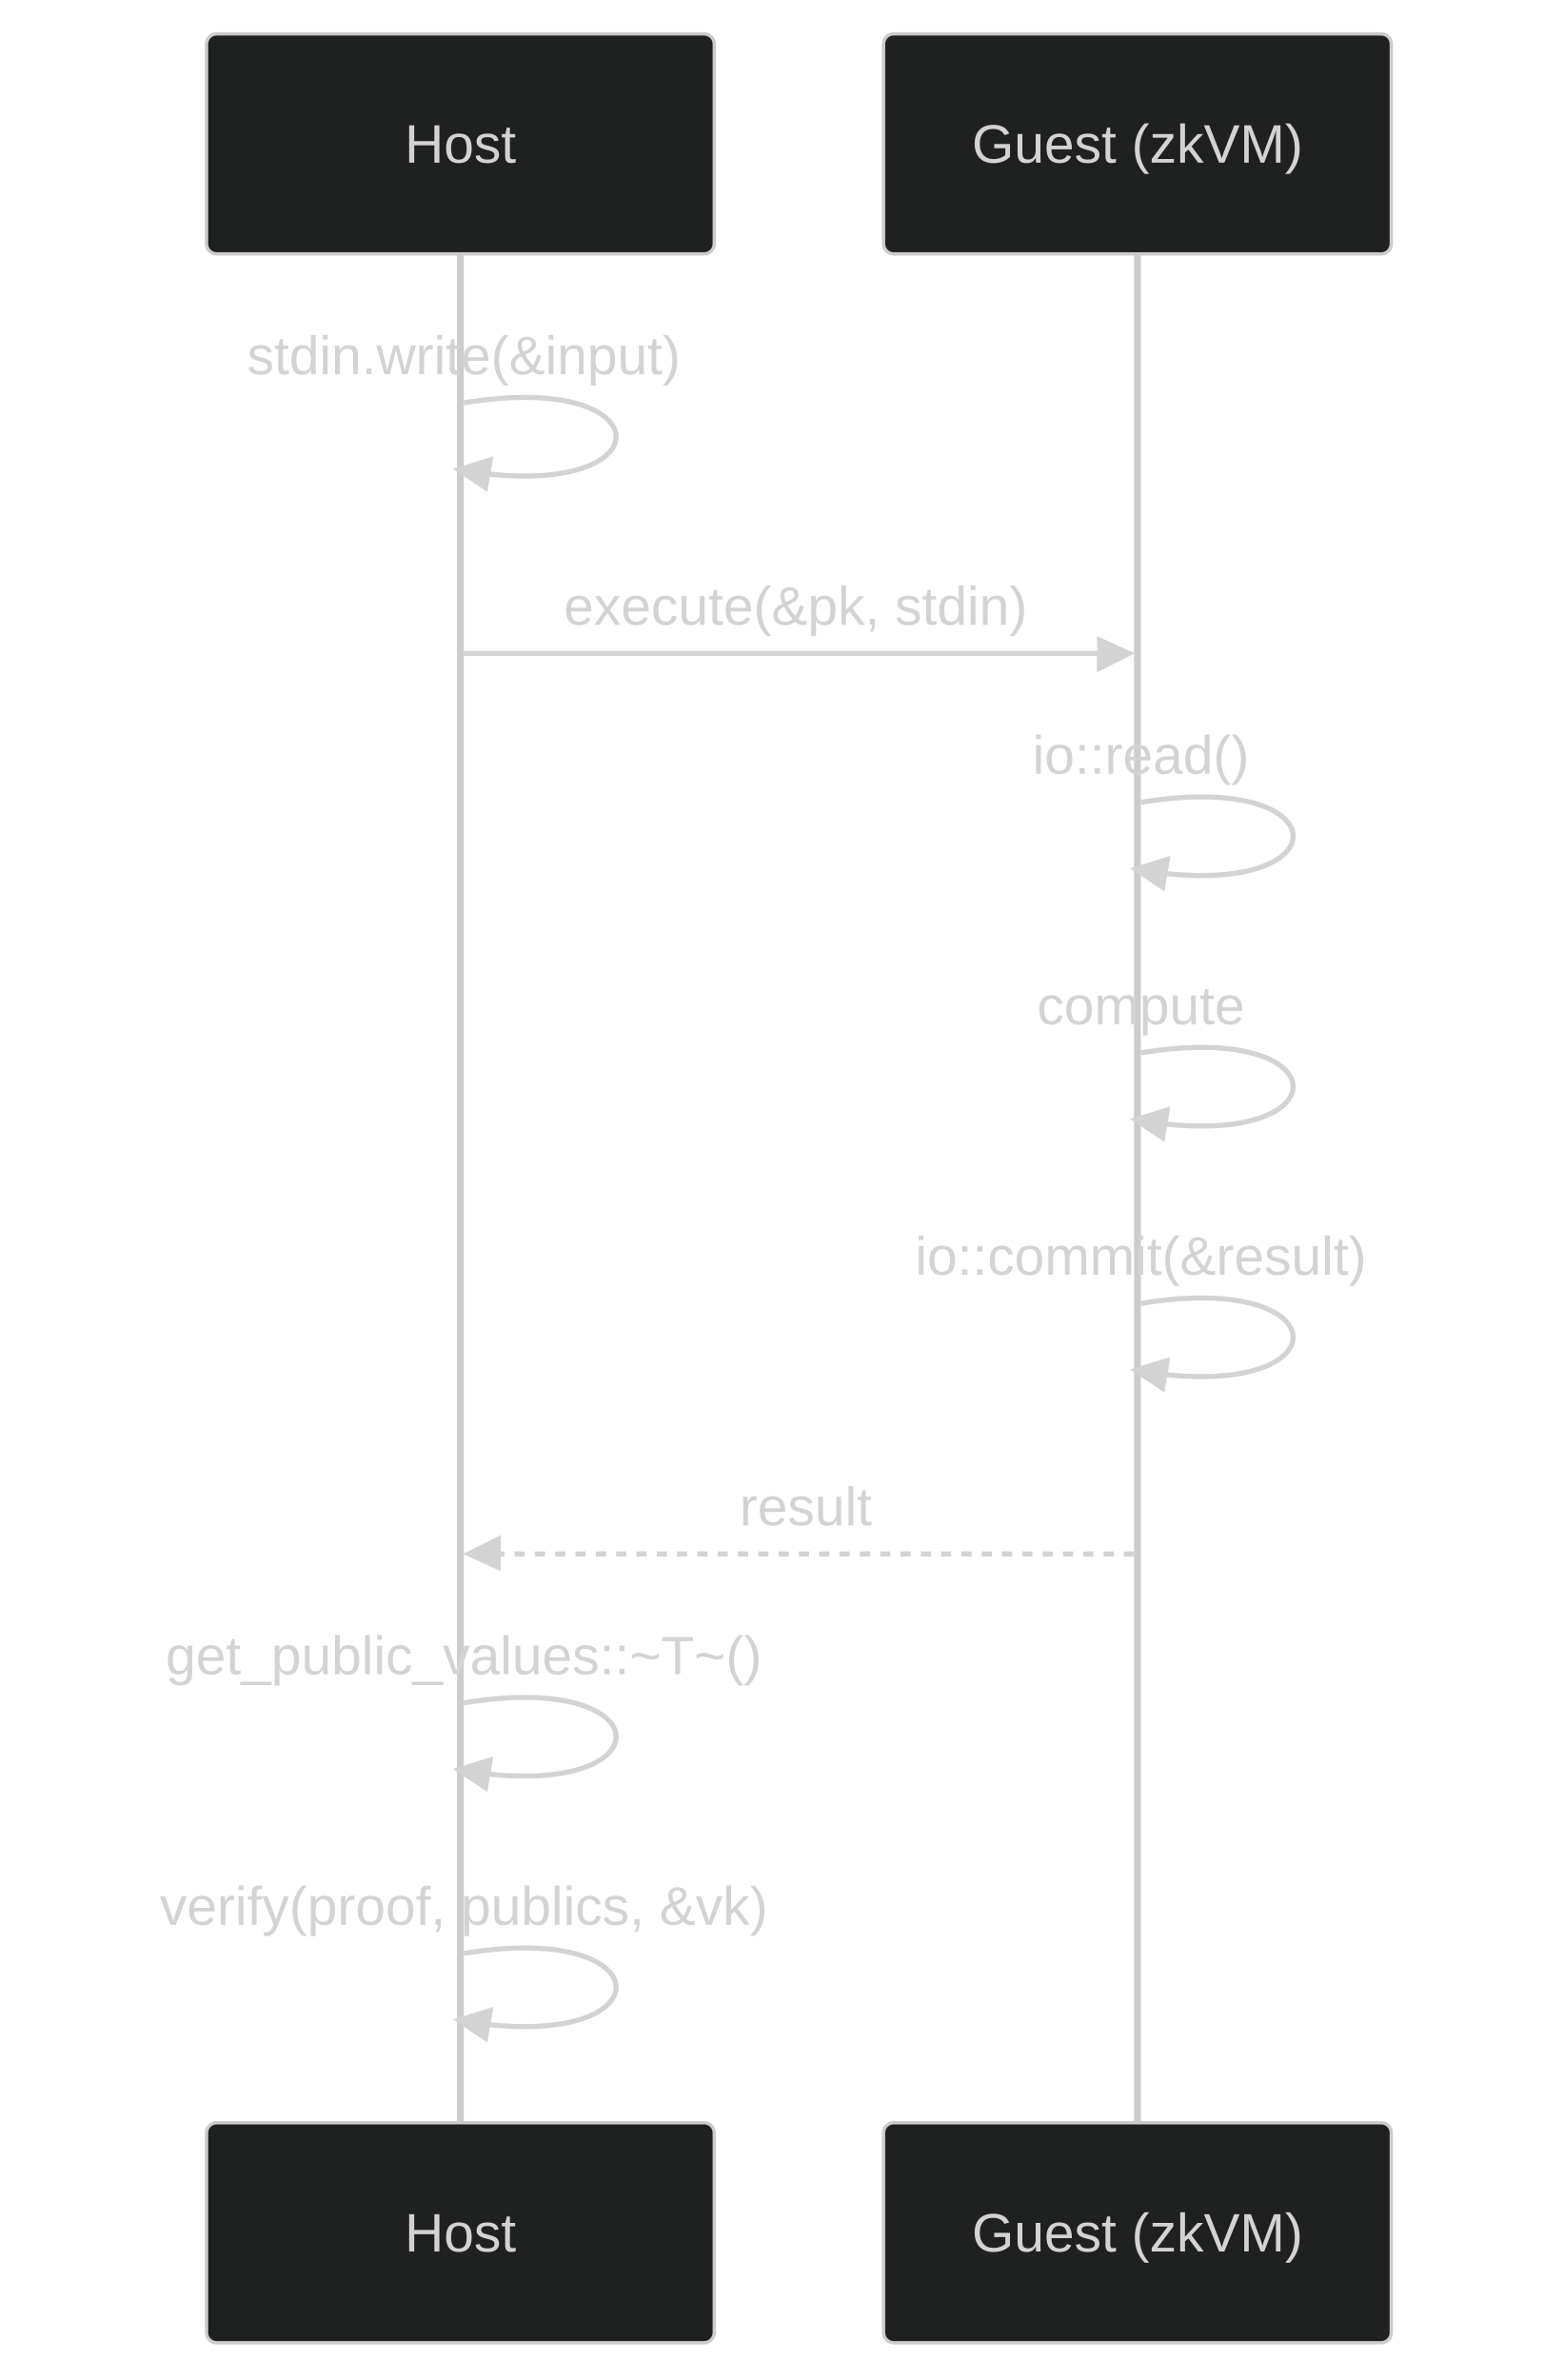
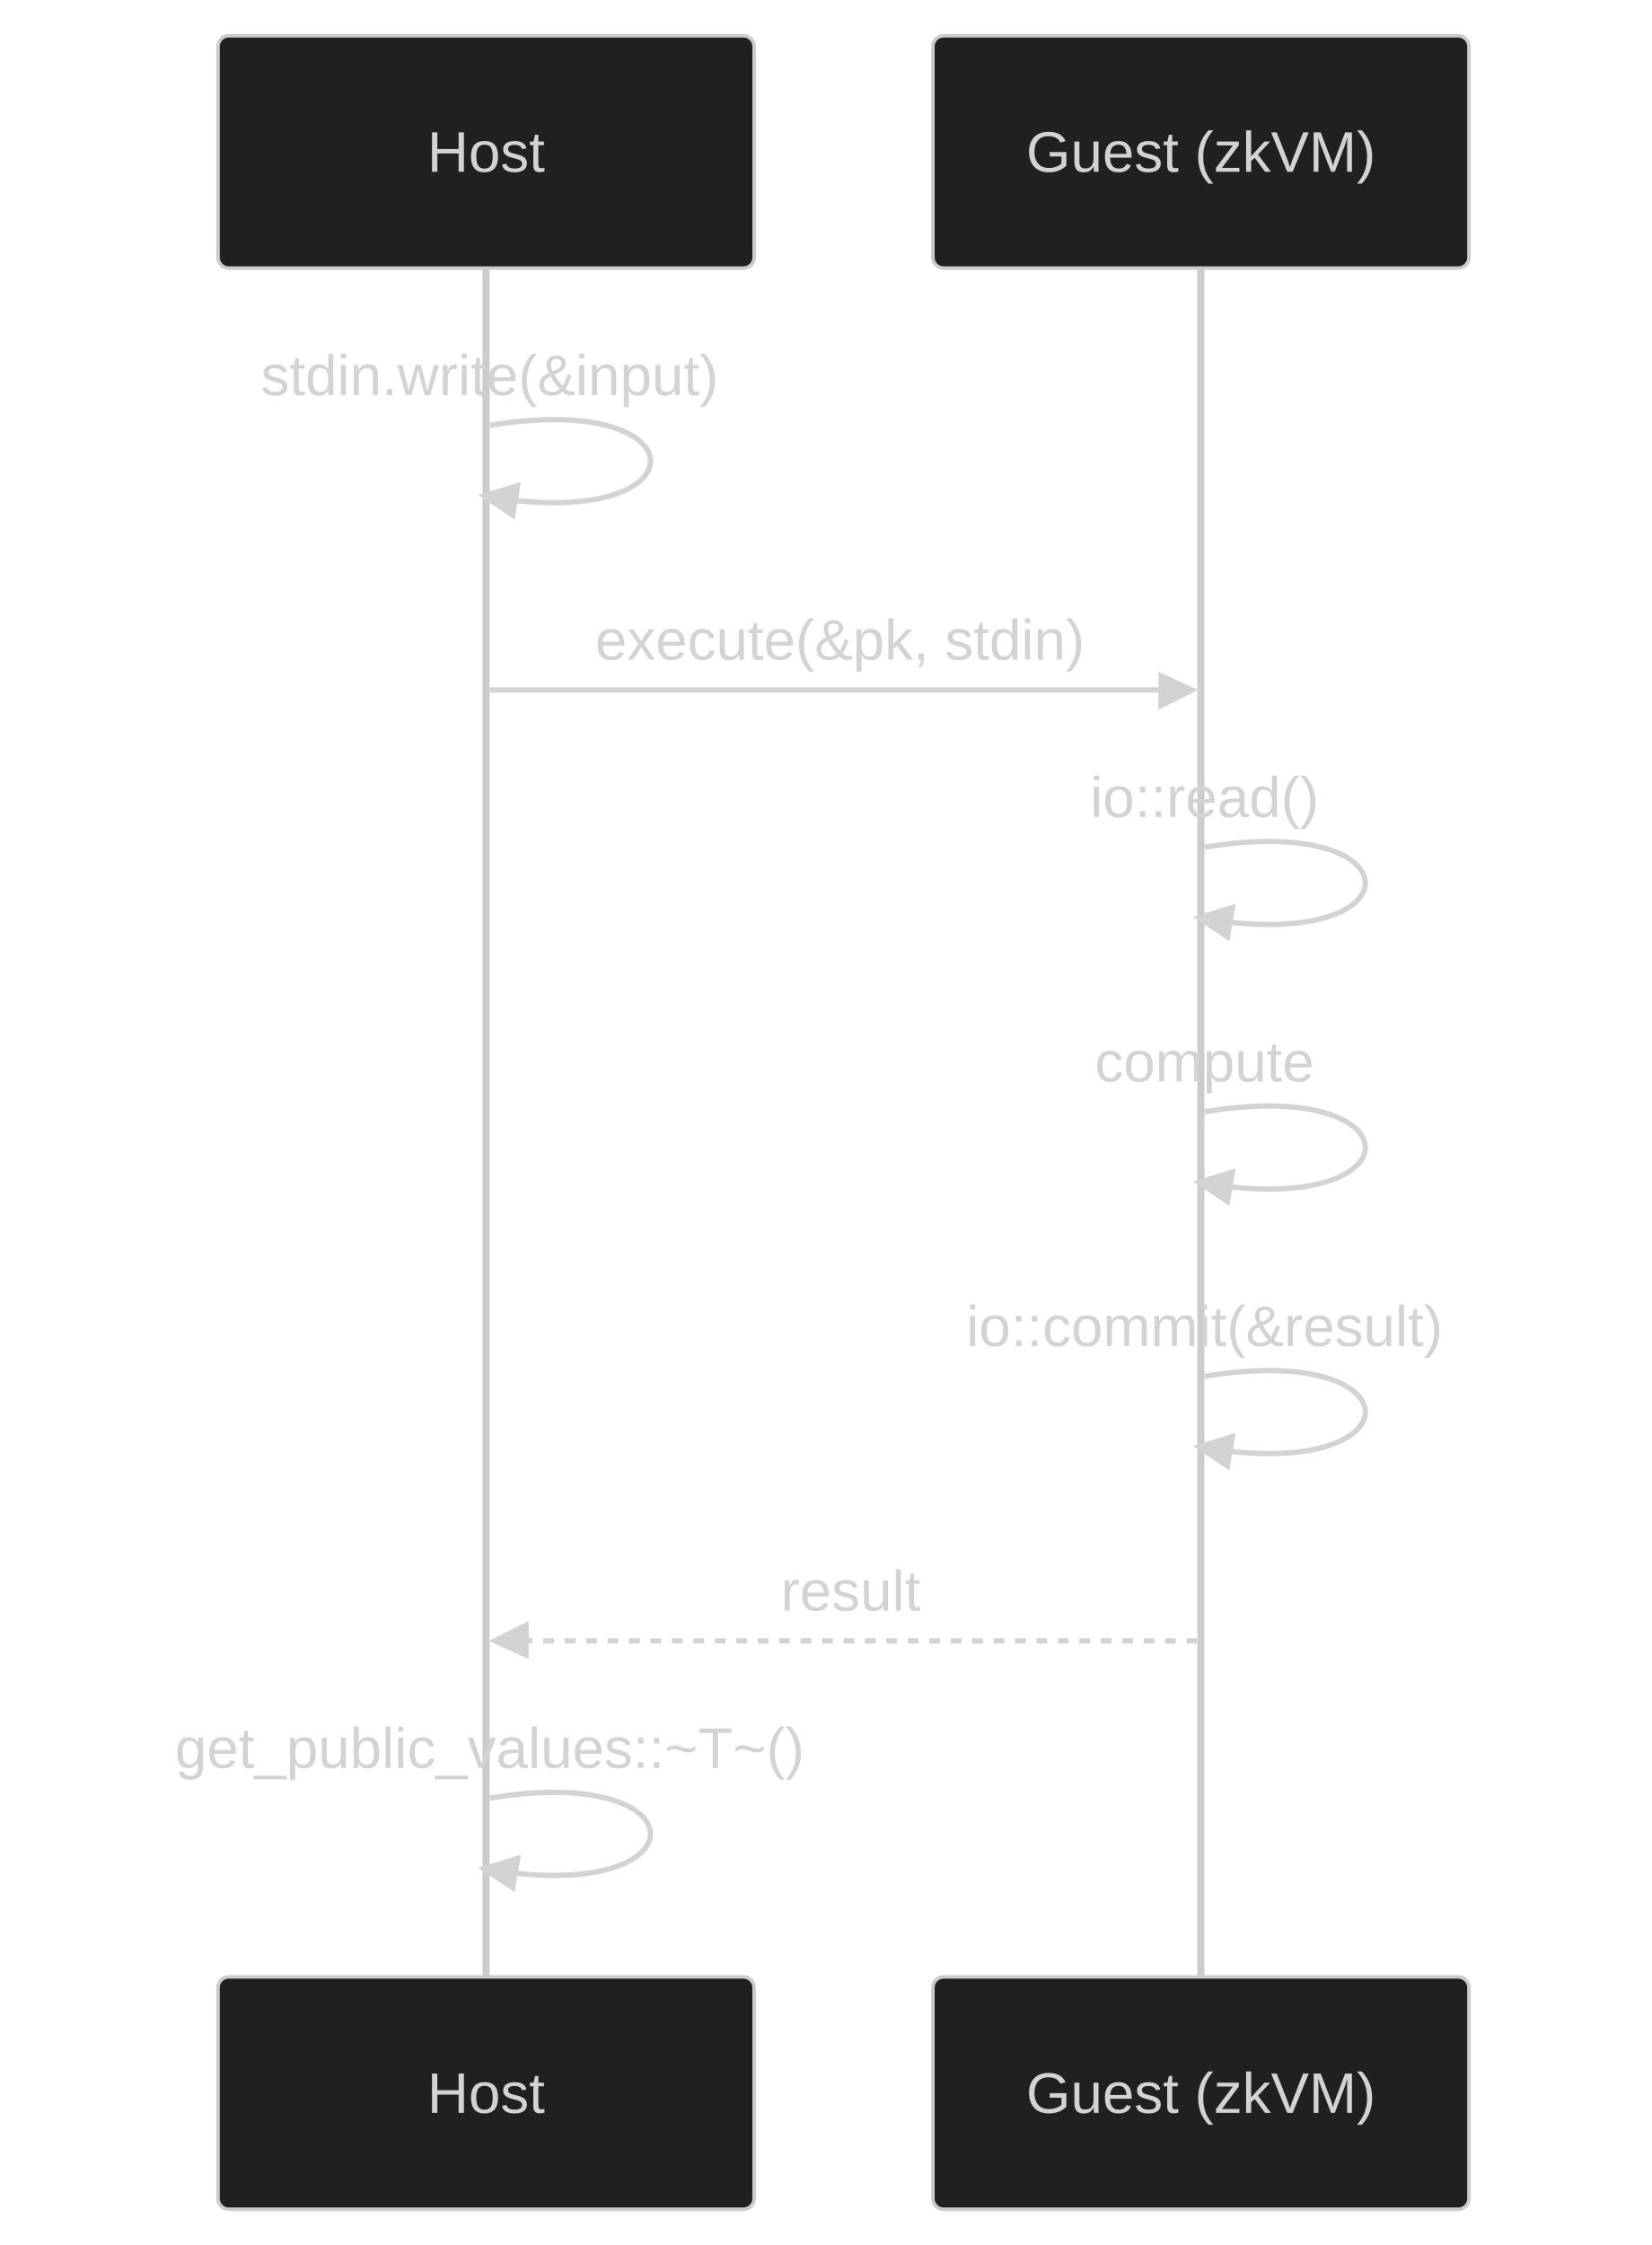
- <svg xmlns="http://www.w3.org/2000/svg" id="my-svg" width="100%" style="max-width: 100%; background-color: transparent;" viewBox="-61 -10 462 703" role="graphics-document document" aria-roledescription="sequence">
+ <svg xmlns="http://www.w3.org/2000/svg" id="my-svg" width="100%" style="max-width: 100%; background-color: transparent;" viewBox="-61 -10 462 628" role="graphics-document document" aria-roledescription="sequence">
  <g>
-     <rect x="200" y="617" fill="#2d2d2d" stroke="#888" width="150" height="65" name="G" rx="3" ry="3" class="actor actor-bottom" />
-     <text x="275" y="649.5" dominant-baseline="central" alignment-baseline="central" class="actor actor-box" style="text-anchor: middle; font-size: 16px; font-weight: 400;">
+     <rect x="200" y="543" fill="#2d2d2d" stroke="#888" width="150" height="65" name="G" rx="3" ry="3" class="actor actor-bottom" />
+     <text x="275" y="575.5" dominant-baseline="central" alignment-baseline="central" class="actor actor-box" style="text-anchor: middle; font-size: 16px; font-weight: 400;">
      <tspan x="275" dy="0">Guest (zkVM)</tspan>
    </text>
  </g>
  <g>
-     <rect x="0" y="617" fill="#2d2d2d" stroke="#888" width="150" height="65" name="H" rx="3" ry="3" class="actor actor-bottom" />
-     <text x="75" y="649.5" dominant-baseline="central" alignment-baseline="central" class="actor actor-box" style="text-anchor: middle; font-size: 16px; font-weight: 400;">
+     <rect x="0" y="543" fill="#2d2d2d" stroke="#888" width="150" height="65" name="H" rx="3" ry="3" class="actor actor-bottom" />
+     <text x="75" y="575.5" dominant-baseline="central" alignment-baseline="central" class="actor actor-box" style="text-anchor: middle; font-size: 16px; font-weight: 400;">
      <tspan x="75" dy="0">Host</tspan>
    </text>
  </g>
  <g>
-     <line id="actor1" x1="275" y1="65" x2="275" y2="617" class="actor-line 200" stroke-width="0.5px" stroke="#999" name="G" />
+     <line id="actor1" x1="275" y1="65" x2="275" y2="543" class="actor-line 200" stroke-width="0.5px" stroke="#999" name="G" />
    <g id="root-1">
      <rect x="200" y="0" fill="#2d2d2d" stroke="#888" width="150" height="65" name="G" rx="3" ry="3" class="actor actor-top" />
      <text x="275" y="32.5" dominant-baseline="central" alignment-baseline="central" class="actor actor-box" style="text-anchor: middle; font-size: 16px; font-weight: 400;">
        <tspan x="275" dy="0">Guest (zkVM)</tspan>
      </text>
    </g>
  </g>
  <g>
-     <line id="actor0" x1="75" y1="65" x2="75" y2="617" class="actor-line 200" stroke-width="0.5px" stroke="#999" name="H" />
+     <line id="actor0" x1="75" y1="65" x2="75" y2="543" class="actor-line 200" stroke-width="0.5px" stroke="#999" name="H" />
    <g id="root-0">
      <rect x="0" y="0" fill="#2d2d2d" stroke="#888" width="150" height="65" name="H" rx="3" ry="3" class="actor actor-top" />
      <text x="75" y="32.5" dominant-baseline="central" alignment-baseline="central" class="actor actor-box" style="text-anchor: middle; font-size: 16px; font-weight: 400;">
        <tspan x="75" dy="0">Host</tspan>
      </text>
    </g>
  </g>
  <style>#my-svg{font-family:"trebuchet ms",verdana,arial,sans-serif;font-size:16px;fill:#ccc;}@keyframes edge-animation-frame{from{stroke-dashoffset:0;}}@keyframes dash{to{stroke-dashoffset:0;}}#my-svg .edge-animation-slow{stroke-dasharray:9,5!important;stroke-dashoffset:900;animation:dash 50s linear infinite;stroke-linecap:round;}#my-svg .edge-animation-fast{stroke-dasharray:9,5!important;stroke-dashoffset:900;animation:dash 20s linear infinite;stroke-linecap:round;}#my-svg .error-icon{fill:#a44141;}#my-svg .error-text{fill:#ddd;stroke:#ddd;}#my-svg .edge-thickness-normal{stroke-width:1px;}#my-svg .edge-thickness-thick{stroke-width:3.5px;}#my-svg .edge-pattern-solid{stroke-dasharray:0;}#my-svg .edge-thickness-invisible{stroke-width:0;fill:none;}#my-svg .edge-pattern-dashed{stroke-dasharray:3;}#my-svg .edge-pattern-dotted{stroke-dasharray:2;}#my-svg .marker{fill:lightgrey;stroke:lightgrey;}#my-svg .marker.cross{stroke:lightgrey;}#my-svg svg{font-family:"trebuchet ms",verdana,arial,sans-serif;font-size:16px;}#my-svg p{margin:0;}#my-svg .actor{stroke:#ccc;fill:#1f2020;}#my-svg text.actor&gt;tspan{fill:lightgrey;stroke:none;}#my-svg .actor-line{stroke:#ccc;}#my-svg .innerArc{stroke-width:1.5;stroke-dasharray:none;}#my-svg .messageLine0{stroke-width:1.5;stroke-dasharray:none;stroke:lightgrey;}#my-svg .messageLine1{stroke-width:1.5;stroke-dasharray:2,2;stroke:lightgrey;}#my-svg #arrowhead path{fill:lightgrey;stroke:lightgrey;}#my-svg .sequenceNumber{fill:black;}#my-svg #sequencenumber{fill:lightgrey;}#my-svg #crosshead path{fill:lightgrey;stroke:lightgrey;}#my-svg .messageText{fill:lightgrey;stroke:none;}#my-svg .labelBox{stroke:#ccc;fill:#1f2020;}#my-svg .labelText,#my-svg .labelText&gt;tspan{fill:lightgrey;stroke:none;}#my-svg .loopText,#my-svg .loopText&gt;tspan{fill:lightgrey;stroke:none;}#my-svg .loopLine{stroke-width:2px;stroke-dasharray:2,2;stroke:#ccc;fill:#ccc;}#my-svg .note{stroke:hsl(180, 0%, 18.353%);fill:hsl(180, 1.587%, 28.353%);}#my-svg .noteText,#my-svg .noteText&gt;tspan{fill:rgb(183.848, 181.552, 181.552);stroke:none;}#my-svg .activation0{fill:hsl(180, 1.587%, 28.353%);stroke:#ccc;}#my-svg .activation1{fill:hsl(180, 1.587%, 28.353%);stroke:#ccc;}#my-svg .activation2{fill:hsl(180, 1.587%, 28.353%);stroke:#ccc;}#my-svg .actorPopupMenu{position:absolute;}#my-svg .actorPopupMenuPanel{position:absolute;fill:#1f2020;box-shadow:0px 8px 16px 0px rgba(0,0,0,0.2);filter:drop-shadow(3px 5px 2px rgb(0 0 0 / 0.4));}#my-svg .actor-man line{stroke:#ccc;fill:#1f2020;}#my-svg .actor-man circle,#my-svg line{stroke:#ccc;fill:#1f2020;stroke-width:2px;}#my-svg :root{--mermaid-font-family:"trebuchet ms",verdana,arial,sans-serif;}</style>
  <g />
  <defs>
    <symbol id="computer" width="24" height="24">
      <path transform="scale(.5)" d="M2 2v13h20v-13h-20zm18 11h-16v-9h16v9zm-10.228 6l.466-1h3.524l.467 1h-4.457zm14.228 3h-24l2-6h2.104l-1.33 4h18.45l-1.297-4h2.073l2 6zm-5-10h-14v-7h14v7z" />
    </symbol>
  </defs>
  <defs>
    <symbol id="database" fill-rule="evenodd" clip-rule="evenodd">
      <path transform="scale(.5)" d="M12.258.001l.256.004.255.005.253.008.251.01.249.012.247.015.246.016.242.019.241.02.239.023.236.024.233.027.231.028.229.031.225.032.223.034.22.036.217.038.214.04.211.041.208.043.205.045.201.046.198.048.194.05.191.051.187.053.183.054.18.056.175.057.172.059.168.06.163.061.16.063.155.064.15.066.074.033.073.033.071.034.07.034.069.035.068.035.067.035.066.035.064.036.064.036.062.036.06.036.06.037.058.037.058.037.055.038.055.038.053.038.052.038.051.039.05.039.048.039.047.039.045.04.044.04.043.04.041.04.04.041.039.041.037.041.036.041.034.041.033.042.032.042.03.042.029.042.027.042.026.043.024.043.023.043.021.043.02.043.018.044.017.043.015.044.013.044.012.044.011.045.009.044.007.045.006.045.004.045.002.045.001.045v17l-.001.045-.002.045-.004.045-.006.045-.007.045-.009.044-.011.045-.012.044-.013.044-.015.044-.017.043-.018.044-.02.043-.021.043-.023.043-.024.043-.026.043-.027.042-.029.042-.03.042-.032.042-.033.042-.034.041-.036.041-.037.041-.039.041-.04.041-.041.04-.043.04-.044.04-.045.04-.047.039-.048.039-.05.039-.051.039-.052.038-.053.038-.055.038-.055.038-.058.037-.058.037-.06.037-.06.036-.062.036-.064.036-.064.036-.066.035-.067.035-.068.035-.069.035-.07.034-.071.034-.073.033-.074.033-.15.066-.155.064-.16.063-.163.061-.168.06-.172.059-.175.057-.18.056-.183.054-.187.053-.191.051-.194.05-.198.048-.201.046-.205.045-.208.043-.211.041-.214.04-.217.038-.22.036-.223.034-.225.032-.229.031-.231.028-.233.027-.236.024-.239.023-.241.02-.242.019-.246.016-.247.015-.249.012-.251.01-.253.008-.255.005-.256.004-.258.001-.258-.001-.256-.004-.255-.005-.253-.008-.251-.01-.249-.012-.247-.015-.245-.016-.243-.019-.241-.02-.238-.023-.236-.024-.234-.027-.231-.028-.228-.031-.226-.032-.223-.034-.22-.036-.217-.038-.214-.04-.211-.041-.208-.043-.204-.045-.201-.046-.198-.048-.195-.05-.19-.051-.187-.053-.184-.054-.179-.056-.176-.057-.172-.059-.167-.06-.164-.061-.159-.063-.155-.064-.151-.066-.074-.033-.072-.033-.072-.034-.07-.034-.069-.035-.068-.035-.067-.035-.066-.035-.064-.036-.063-.036-.062-.036-.061-.036-.06-.037-.058-.037-.057-.037-.056-.038-.055-.038-.053-.038-.052-.038-.051-.039-.049-.039-.049-.039-.046-.039-.046-.04-.044-.04-.043-.04-.041-.04-.04-.041-.039-.041-.037-.041-.036-.041-.034-.041-.033-.042-.032-.042-.03-.042-.029-.042-.027-.042-.026-.043-.024-.043-.023-.043-.021-.043-.02-.043-.018-.044-.017-.043-.015-.044-.013-.044-.012-.044-.011-.045-.009-.044-.007-.045-.006-.045-.004-.045-.002-.045-.001-.045v-17l.001-.045.002-.045.004-.045.006-.045.007-.045.009-.044.011-.045.012-.044.013-.044.015-.044.017-.043.018-.044.02-.043.021-.043.023-.043.024-.043.026-.043.027-.042.029-.042.03-.042.032-.042.033-.042.034-.041.036-.041.037-.041.039-.041.04-.041.041-.04.043-.04.044-.04.046-.04.046-.039.049-.039.049-.039.051-.039.052-.038.053-.038.055-.038.056-.038.057-.037.058-.037.06-.037.061-.036.062-.036.063-.036.064-.036.066-.035.067-.035.068-.035.069-.035.07-.034.072-.034.072-.033.074-.033.151-.066.155-.064.159-.063.164-.061.167-.06.172-.059.176-.057.179-.056.184-.054.187-.053.19-.051.195-.05.198-.048.201-.046.204-.045.208-.043.211-.041.214-.04.217-.038.22-.036.223-.034.226-.032.228-.031.231-.028.234-.027.236-.024.238-.023.241-.02.243-.019.245-.016.247-.015.249-.012.251-.01.253-.008.255-.005.256-.004.258-.001.258.001zm-9.258 20.499v.01l.001.021.003.021.004.022.005.021.006.022.007.022.009.023.01.022.011.023.012.023.013.023.015.023.016.024.017.023.018.024.019.024.021.024.022.025.023.024.024.025.052.049.056.05.061.051.066.051.07.051.075.051.079.052.084.052.088.052.092.052.097.052.102.051.105.052.11.052.114.051.119.051.123.051.127.05.131.05.135.05.139.048.144.049.147.047.152.047.155.047.16.045.163.045.167.043.171.043.176.041.178.041.183.039.187.039.19.037.194.035.197.035.202.033.204.031.209.03.212.029.216.027.219.025.222.024.226.021.23.02.233.018.236.016.24.015.243.012.246.01.249.008.253.005.256.004.259.001.26-.001.257-.004.254-.005.25-.008.247-.011.244-.012.241-.014.237-.016.233-.018.231-.021.226-.021.224-.024.22-.026.216-.027.212-.028.21-.031.205-.031.202-.034.198-.034.194-.036.191-.037.187-.039.183-.04.179-.04.175-.042.172-.043.168-.044.163-.045.16-.046.155-.046.152-.047.148-.048.143-.049.139-.049.136-.05.131-.05.126-.05.123-.051.118-.052.114-.051.11-.052.106-.052.101-.052.096-.052.092-.052.088-.053.083-.051.079-.052.074-.052.07-.051.065-.051.06-.051.056-.05.051-.05.023-.024.023-.025.021-.024.02-.024.019-.024.018-.024.017-.024.015-.023.014-.024.013-.023.012-.023.01-.023.01-.022.008-.022.006-.022.006-.022.004-.022.004-.021.001-.021.001-.021v-4.127l-.077.055-.08.053-.083.054-.085.053-.087.052-.09.052-.093.051-.095.05-.097.05-.1.049-.102.049-.105.048-.106.047-.109.047-.111.046-.114.045-.115.045-.118.044-.12.043-.122.042-.124.042-.126.041-.128.04-.13.04-.132.038-.134.038-.135.037-.138.037-.139.035-.142.035-.143.034-.144.033-.147.032-.148.031-.15.03-.151.03-.153.029-.154.027-.156.027-.158.026-.159.025-.161.024-.162.023-.163.022-.165.021-.166.02-.167.019-.169.018-.169.017-.171.016-.173.015-.173.014-.175.013-.175.012-.177.011-.178.01-.179.008-.179.008-.181.006-.182.005-.182.004-.184.003-.184.002h-.37l-.184-.002-.184-.003-.182-.004-.182-.005-.181-.006-.179-.008-.179-.008-.178-.01-.176-.011-.176-.012-.175-.013-.173-.014-.172-.015-.171-.016-.17-.017-.169-.018-.167-.019-.166-.02-.165-.021-.163-.022-.162-.023-.161-.024-.159-.025-.157-.026-.156-.027-.155-.027-.153-.029-.151-.03-.15-.03-.148-.031-.146-.032-.145-.033-.143-.034-.141-.035-.14-.035-.137-.037-.136-.037-.134-.038-.132-.038-.13-.04-.128-.04-.126-.041-.124-.042-.122-.042-.12-.044-.117-.043-.116-.045-.113-.045-.112-.046-.109-.047-.106-.047-.105-.048-.102-.049-.1-.049-.097-.05-.095-.05-.093-.052-.09-.051-.087-.052-.085-.053-.083-.054-.08-.054-.077-.054v4.127zm0-5.654v.011l.001.021.003.021.004.021.005.022.006.022.007.022.009.022.01.022.011.023.012.023.013.023.015.024.016.023.017.024.018.024.019.024.021.024.022.024.023.025.024.024.052.05.056.05.061.05.066.051.07.051.075.052.079.051.084.052.088.052.092.052.097.052.102.052.105.052.11.051.114.051.119.052.123.05.127.051.131.05.135.049.139.049.144.048.147.048.152.047.155.046.16.045.163.045.167.044.171.042.176.042.178.04.183.04.187.038.19.037.194.036.197.034.202.033.204.032.209.03.212.028.216.027.219.025.222.024.226.022.23.02.233.018.236.016.24.014.243.012.246.01.249.008.253.006.256.003.259.001.26-.001.257-.003.254-.006.25-.008.247-.01.244-.012.241-.015.237-.016.233-.018.231-.02.226-.022.224-.024.22-.025.216-.027.212-.029.21-.03.205-.032.202-.033.198-.035.194-.036.191-.037.187-.039.183-.039.179-.041.175-.042.172-.043.168-.044.163-.045.16-.045.155-.047.152-.047.148-.048.143-.048.139-.05.136-.049.131-.05.126-.051.123-.051.118-.051.114-.052.11-.052.106-.052.101-.052.096-.052.092-.052.088-.052.083-.052.079-.052.074-.051.07-.052.065-.051.06-.05.056-.051.051-.049.023-.025.023-.024.021-.025.02-.024.019-.024.018-.024.017-.024.015-.023.014-.023.013-.024.012-.022.01-.023.01-.023.008-.022.006-.022.006-.022.004-.021.004-.022.001-.021.001-.021v-4.139l-.077.054-.08.054-.083.054-.085.052-.087.053-.09.051-.093.051-.095.051-.097.05-.1.049-.102.049-.105.048-.106.047-.109.047-.111.046-.114.045-.115.044-.118.044-.12.044-.122.042-.124.042-.126.041-.128.04-.13.039-.132.039-.134.038-.135.037-.138.036-.139.036-.142.035-.143.033-.144.033-.147.033-.148.031-.15.03-.151.03-.153.028-.154.028-.156.027-.158.026-.159.025-.161.024-.162.023-.163.022-.165.021-.166.02-.167.019-.169.018-.169.017-.171.016-.173.015-.173.014-.175.013-.175.012-.177.011-.178.009-.179.009-.179.007-.181.007-.182.005-.182.004-.184.003-.184.002h-.37l-.184-.002-.184-.003-.182-.004-.182-.005-.181-.007-.179-.007-.179-.009-.178-.009-.176-.011-.176-.012-.175-.013-.173-.014-.172-.015-.171-.016-.17-.017-.169-.018-.167-.019-.166-.02-.165-.021-.163-.022-.162-.023-.161-.024-.159-.025-.157-.026-.156-.027-.155-.028-.153-.028-.151-.03-.15-.03-.148-.031-.146-.033-.145-.033-.143-.033-.141-.035-.14-.036-.137-.036-.136-.037-.134-.038-.132-.039-.13-.039-.128-.04-.126-.041-.124-.042-.122-.043-.12-.043-.117-.044-.116-.044-.113-.046-.112-.046-.109-.046-.106-.047-.105-.048-.102-.049-.1-.049-.097-.05-.095-.051-.093-.051-.09-.051-.087-.053-.085-.052-.083-.054-.08-.054-.077-.054v4.139zm0-5.666v.011l.001.02.003.022.004.021.005.022.006.021.007.022.009.023.01.022.011.023.012.023.013.023.015.023.016.024.017.024.018.023.019.024.021.025.022.024.023.024.024.025.052.05.056.05.061.05.066.051.07.051.075.052.079.051.084.052.088.052.092.052.097.052.102.052.105.051.11.052.114.051.119.051.123.051.127.05.131.05.135.05.139.049.144.048.147.048.152.047.155.046.16.045.163.045.167.043.171.043.176.042.178.04.183.04.187.038.19.037.194.036.197.034.202.033.204.032.209.03.212.028.216.027.219.025.222.024.226.021.23.02.233.018.236.017.24.014.243.012.246.01.249.008.253.006.256.003.259.001.26-.001.257-.003.254-.006.25-.008.247-.01.244-.013.241-.014.237-.016.233-.018.231-.02.226-.022.224-.024.22-.025.216-.027.212-.029.21-.03.205-.032.202-.033.198-.035.194-.036.191-.037.187-.039.183-.039.179-.041.175-.042.172-.043.168-.044.163-.045.16-.045.155-.047.152-.047.148-.048.143-.049.139-.049.136-.049.131-.051.126-.05.123-.051.118-.052.114-.051.11-.052.106-.052.101-.052.096-.052.092-.052.088-.052.083-.052.079-.052.074-.052.07-.051.065-.051.06-.051.056-.05.051-.049.023-.025.023-.025.021-.024.02-.024.019-.024.018-.024.017-.024.015-.023.014-.024.013-.023.012-.023.01-.022.01-.023.008-.022.006-.022.006-.022.004-.022.004-.021.001-.021.001-.021v-4.153l-.077.054-.08.054-.083.053-.085.053-.087.053-.09.051-.093.051-.095.051-.097.05-.1.049-.102.048-.105.048-.106.048-.109.046-.111.046-.114.046-.115.044-.118.044-.12.043-.122.043-.124.042-.126.041-.128.04-.13.039-.132.039-.134.038-.135.037-.138.036-.139.036-.142.034-.143.034-.144.033-.147.032-.148.032-.15.03-.151.03-.153.028-.154.028-.156.027-.158.026-.159.024-.161.024-.162.023-.163.023-.165.021-.166.02-.167.019-.169.018-.169.017-.171.016-.173.015-.173.014-.175.013-.175.012-.177.01-.178.01-.179.009-.179.007-.181.006-.182.006-.182.004-.184.003-.184.001-.185.001-.185-.001-.184-.001-.184-.003-.182-.004-.182-.006-.181-.006-.179-.007-.179-.009-.178-.01-.176-.01-.176-.012-.175-.013-.173-.014-.172-.015-.171-.016-.17-.017-.169-.018-.167-.019-.166-.02-.165-.021-.163-.023-.162-.023-.161-.024-.159-.024-.157-.026-.156-.027-.155-.028-.153-.028-.151-.03-.15-.03-.148-.032-.146-.032-.145-.033-.143-.034-.141-.034-.14-.036-.137-.036-.136-.037-.134-.038-.132-.039-.13-.039-.128-.041-.126-.041-.124-.041-.122-.043-.12-.043-.117-.044-.116-.044-.113-.046-.112-.046-.109-.046-.106-.048-.105-.048-.102-.048-.1-.05-.097-.049-.095-.051-.093-.051-.09-.052-.087-.052-.085-.053-.083-.053-.08-.054-.077-.054v4.153zm8.74-8.179l-.257.004-.254.005-.25.008-.247.011-.244.012-.241.014-.237.016-.233.018-.231.021-.226.022-.224.023-.22.026-.216.027-.212.028-.21.031-.205.032-.202.033-.198.034-.194.036-.191.038-.187.038-.183.04-.179.041-.175.042-.172.043-.168.043-.163.045-.16.046-.155.046-.152.048-.148.048-.143.048-.139.049-.136.05-.131.05-.126.051-.123.051-.118.051-.114.052-.11.052-.106.052-.101.052-.096.052-.092.052-.088.052-.083.052-.079.052-.074.051-.07.052-.065.051-.06.05-.056.05-.051.05-.023.025-.023.024-.021.024-.02.025-.019.024-.018.024-.017.023-.015.024-.014.023-.013.023-.012.023-.01.023-.01.022-.008.022-.006.023-.006.021-.004.022-.004.021-.001.021-.001.021.001.021.001.021.004.021.004.022.006.021.006.023.008.022.01.022.01.023.012.023.013.023.014.023.015.024.017.023.018.024.019.024.02.025.021.024.023.024.023.025.051.05.056.05.06.05.065.051.07.052.074.051.079.052.083.052.088.052.092.052.096.052.101.052.106.052.11.052.114.052.118.051.123.051.126.051.131.05.136.05.139.049.143.048.148.048.152.048.155.046.16.046.163.045.168.043.172.043.175.042.179.041.183.04.187.038.191.038.194.036.198.034.202.033.205.032.21.031.212.028.216.027.22.026.224.023.226.022.231.021.233.018.237.016.241.014.244.012.247.011.25.008.254.005.257.004.26.001.26-.001.257-.004.254-.005.25-.008.247-.011.244-.012.241-.014.237-.016.233-.018.231-.021.226-.022.224-.023.22-.026.216-.027.212-.028.21-.031.205-.032.202-.033.198-.034.194-.036.191-.038.187-.038.183-.04.179-.041.175-.042.172-.043.168-.043.163-.045.16-.046.155-.046.152-.048.148-.048.143-.048.139-.049.136-.05.131-.05.126-.051.123-.051.118-.051.114-.052.11-.052.106-.052.101-.052.096-.052.092-.052.088-.052.083-.052.079-.052.074-.051.07-.052.065-.051.06-.05.056-.05.051-.05.023-.025.023-.024.021-.024.02-.025.019-.024.018-.024.017-.023.015-.024.014-.023.013-.023.012-.023.01-.023.01-.022.008-.022.006-.023.006-.021.004-.022.004-.021.001-.021.001-.021-.001-.021-.001-.021-.004-.021-.004-.022-.006-.021-.006-.023-.008-.022-.01-.022-.01-.023-.012-.023-.013-.023-.014-.023-.015-.024-.017-.023-.018-.024-.019-.024-.02-.025-.021-.024-.023-.024-.023-.025-.051-.05-.056-.05-.06-.05-.065-.051-.07-.052-.074-.051-.079-.052-.083-.052-.088-.052-.092-.052-.096-.052-.101-.052-.106-.052-.11-.052-.114-.052-.118-.051-.123-.051-.126-.051-.131-.05-.136-.05-.139-.049-.143-.048-.148-.048-.152-.048-.155-.046-.16-.046-.163-.045-.168-.043-.172-.043-.175-.042-.179-.041-.183-.04-.187-.038-.191-.038-.194-.036-.198-.034-.202-.033-.205-.032-.21-.031-.212-.028-.216-.027-.22-.026-.224-.023-.226-.022-.231-.021-.233-.018-.237-.016-.241-.014-.244-.012-.247-.011-.25-.008-.254-.005-.257-.004-.26-.001-.26.001z" />
    </symbol>
  </defs>
  <defs>
    <symbol id="clock" width="24" height="24">
      <path transform="scale(.5)" d="M12 2c5.514 0 10 4.486 10 10s-4.486 10-10 10-10-4.486-10-10 4.486-10 10-10zm0-2c-6.627 0-12 5.373-12 12s5.373 12 12 12 12-5.373 12-12-5.373-12-12-12zm5.848 12.459c.202.038.202.333.001.372-1.907.361-6.045 1.111-6.547 1.111-.719 0-1.301-.582-1.301-1.301 0-.512.77-5.447 1.125-7.445.034-.192.312-.181.343.014l.985 6.238 5.394 1.011z" />
    </symbol>
  </defs>
  <defs>
    <marker id="arrowhead" refX="7.9" refY="5" markerUnits="userSpaceOnUse" markerWidth="12" markerHeight="12" orient="auto-start-reverse">
      <path d="M -1 0 L 10 5 L 0 10 z" />
    </marker>
  </defs>
  <defs>
    <marker id="crosshead" markerWidth="15" markerHeight="8" orient="auto" refX="4" refY="4.5">
      <path fill="none" stroke="#000000" stroke-width="1pt" d="M 1,2 L 6,7 M 6,2 L 1,7" style="stroke-dasharray: 0, 0;" />
    </marker>
  </defs>
  <defs>
    <marker id="filled-head" refX="15.5" refY="7" markerWidth="20" markerHeight="28" orient="auto">
      <path d="M 18,7 L9,13 L14,7 L9,1 Z" />
    </marker>
  </defs>
  <defs>
    <marker id="sequencenumber" refX="15" refY="15" markerWidth="60" markerHeight="40" orient="auto">
      <circle cx="15" cy="15" r="6" />
    </marker>
  </defs>
  <text x="76" y="80" text-anchor="middle" dominant-baseline="middle" alignment-baseline="middle" class="messageText" dy="1em" style="font-size: 16px; font-weight: 400;">stdin.write(&amp;input)</text>
  <path d="M 76,109 C 136,99 136,139 76,129" class="messageLine0" stroke-width="2" stroke="none" marker-end="url(#arrowhead)" style="fill: none;" />
  <text x="174" y="154" text-anchor="middle" dominant-baseline="middle" alignment-baseline="middle" class="messageText" dy="1em" style="font-size: 16px; font-weight: 400;">execute(&amp;pk, stdin)</text>
  <line x1="76" y1="183" x2="271" y2="183" class="messageLine0" stroke-width="2" stroke="none" marker-end="url(#arrowhead)" style="fill: none;" />
  <text x="276" y="198" text-anchor="middle" dominant-baseline="middle" alignment-baseline="middle" class="messageText" dy="1em" style="font-size: 16px; font-weight: 400;">io::read()</text>
  <path d="M 276,227 C 336,217 336,257 276,247" class="messageLine0" stroke-width="2" stroke="none" marker-end="url(#arrowhead)" style="fill: none;" />
  <text x="276" y="272" text-anchor="middle" dominant-baseline="middle" alignment-baseline="middle" class="messageText" dy="1em" style="font-size: 16px; font-weight: 400;">compute</text>
  <path d="M 276,301 C 336,291 336,331 276,321" class="messageLine0" stroke-width="2" stroke="none" marker-end="url(#arrowhead)" style="fill: none;" />
  <text x="276" y="346" text-anchor="middle" dominant-baseline="middle" alignment-baseline="middle" class="messageText" dy="1em" style="font-size: 16px; font-weight: 400;">io::commit(&amp;result)</text>
  <path d="M 276,375 C 336,365 336,405 276,395" class="messageLine0" stroke-width="2" stroke="none" marker-end="url(#arrowhead)" style="fill: none;" />
  <text x="177" y="420" text-anchor="middle" dominant-baseline="middle" alignment-baseline="middle" class="messageText" dy="1em" style="font-size: 16px; font-weight: 400;">result</text>
  <line x1="274" y1="449" x2="79" y2="449" class="messageLine1" stroke-width="2" stroke="none" marker-end="url(#arrowhead)" style="stroke-dasharray: 3, 3; fill: none;" />
  <text x="76" y="464" text-anchor="middle" dominant-baseline="middle" alignment-baseline="middle" class="messageText" dy="1em" style="font-size: 16px; font-weight: 400;">get_public_values::~T~()</text>
  <path d="M 76,493 C 136,483 136,523 76,513" class="messageLine0" stroke-width="2" stroke="none" marker-end="url(#arrowhead)" style="fill: none;" />
-   <text x="76" y="538" text-anchor="middle" dominant-baseline="middle" alignment-baseline="middle" class="messageText" dy="1em" style="font-size: 16px; font-weight: 400;">verify(proof, publics, &amp;vk)</text>
-   <path d="M 76,567 C 136,557 136,597 76,587" class="messageLine0" stroke-width="2" stroke="none" marker-end="url(#arrowhead)" style="fill: none;" />
</svg>
